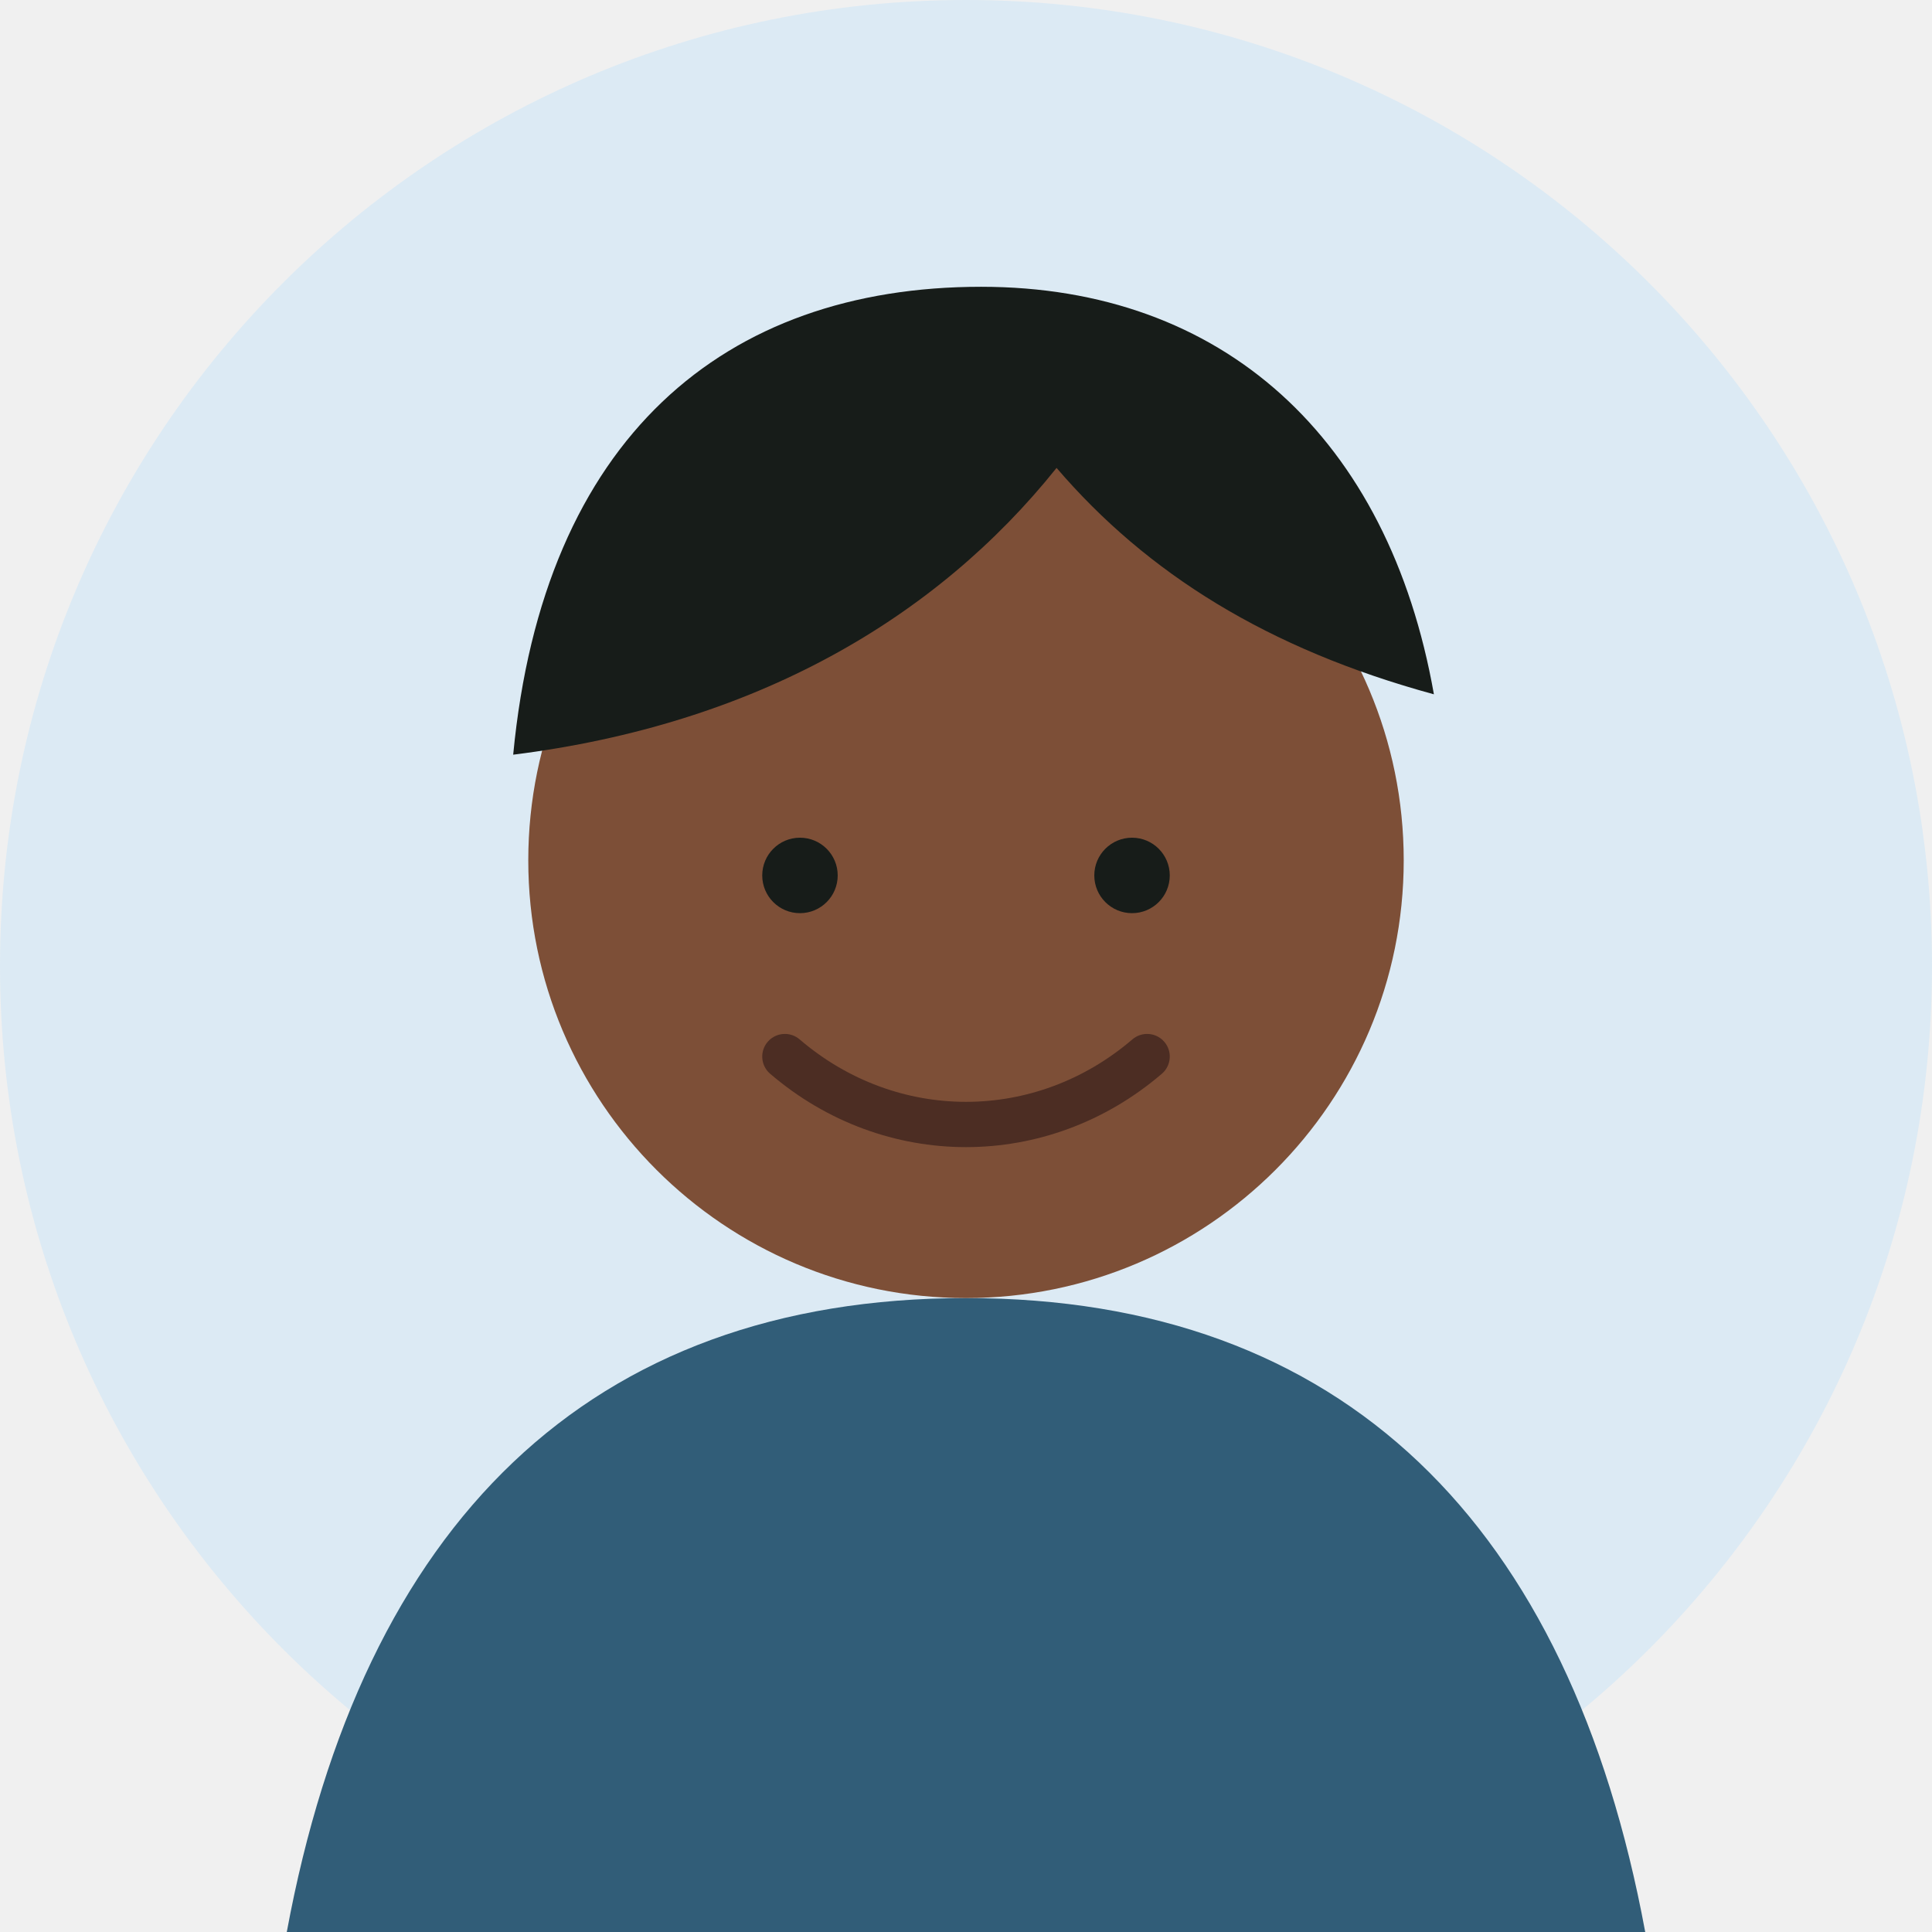
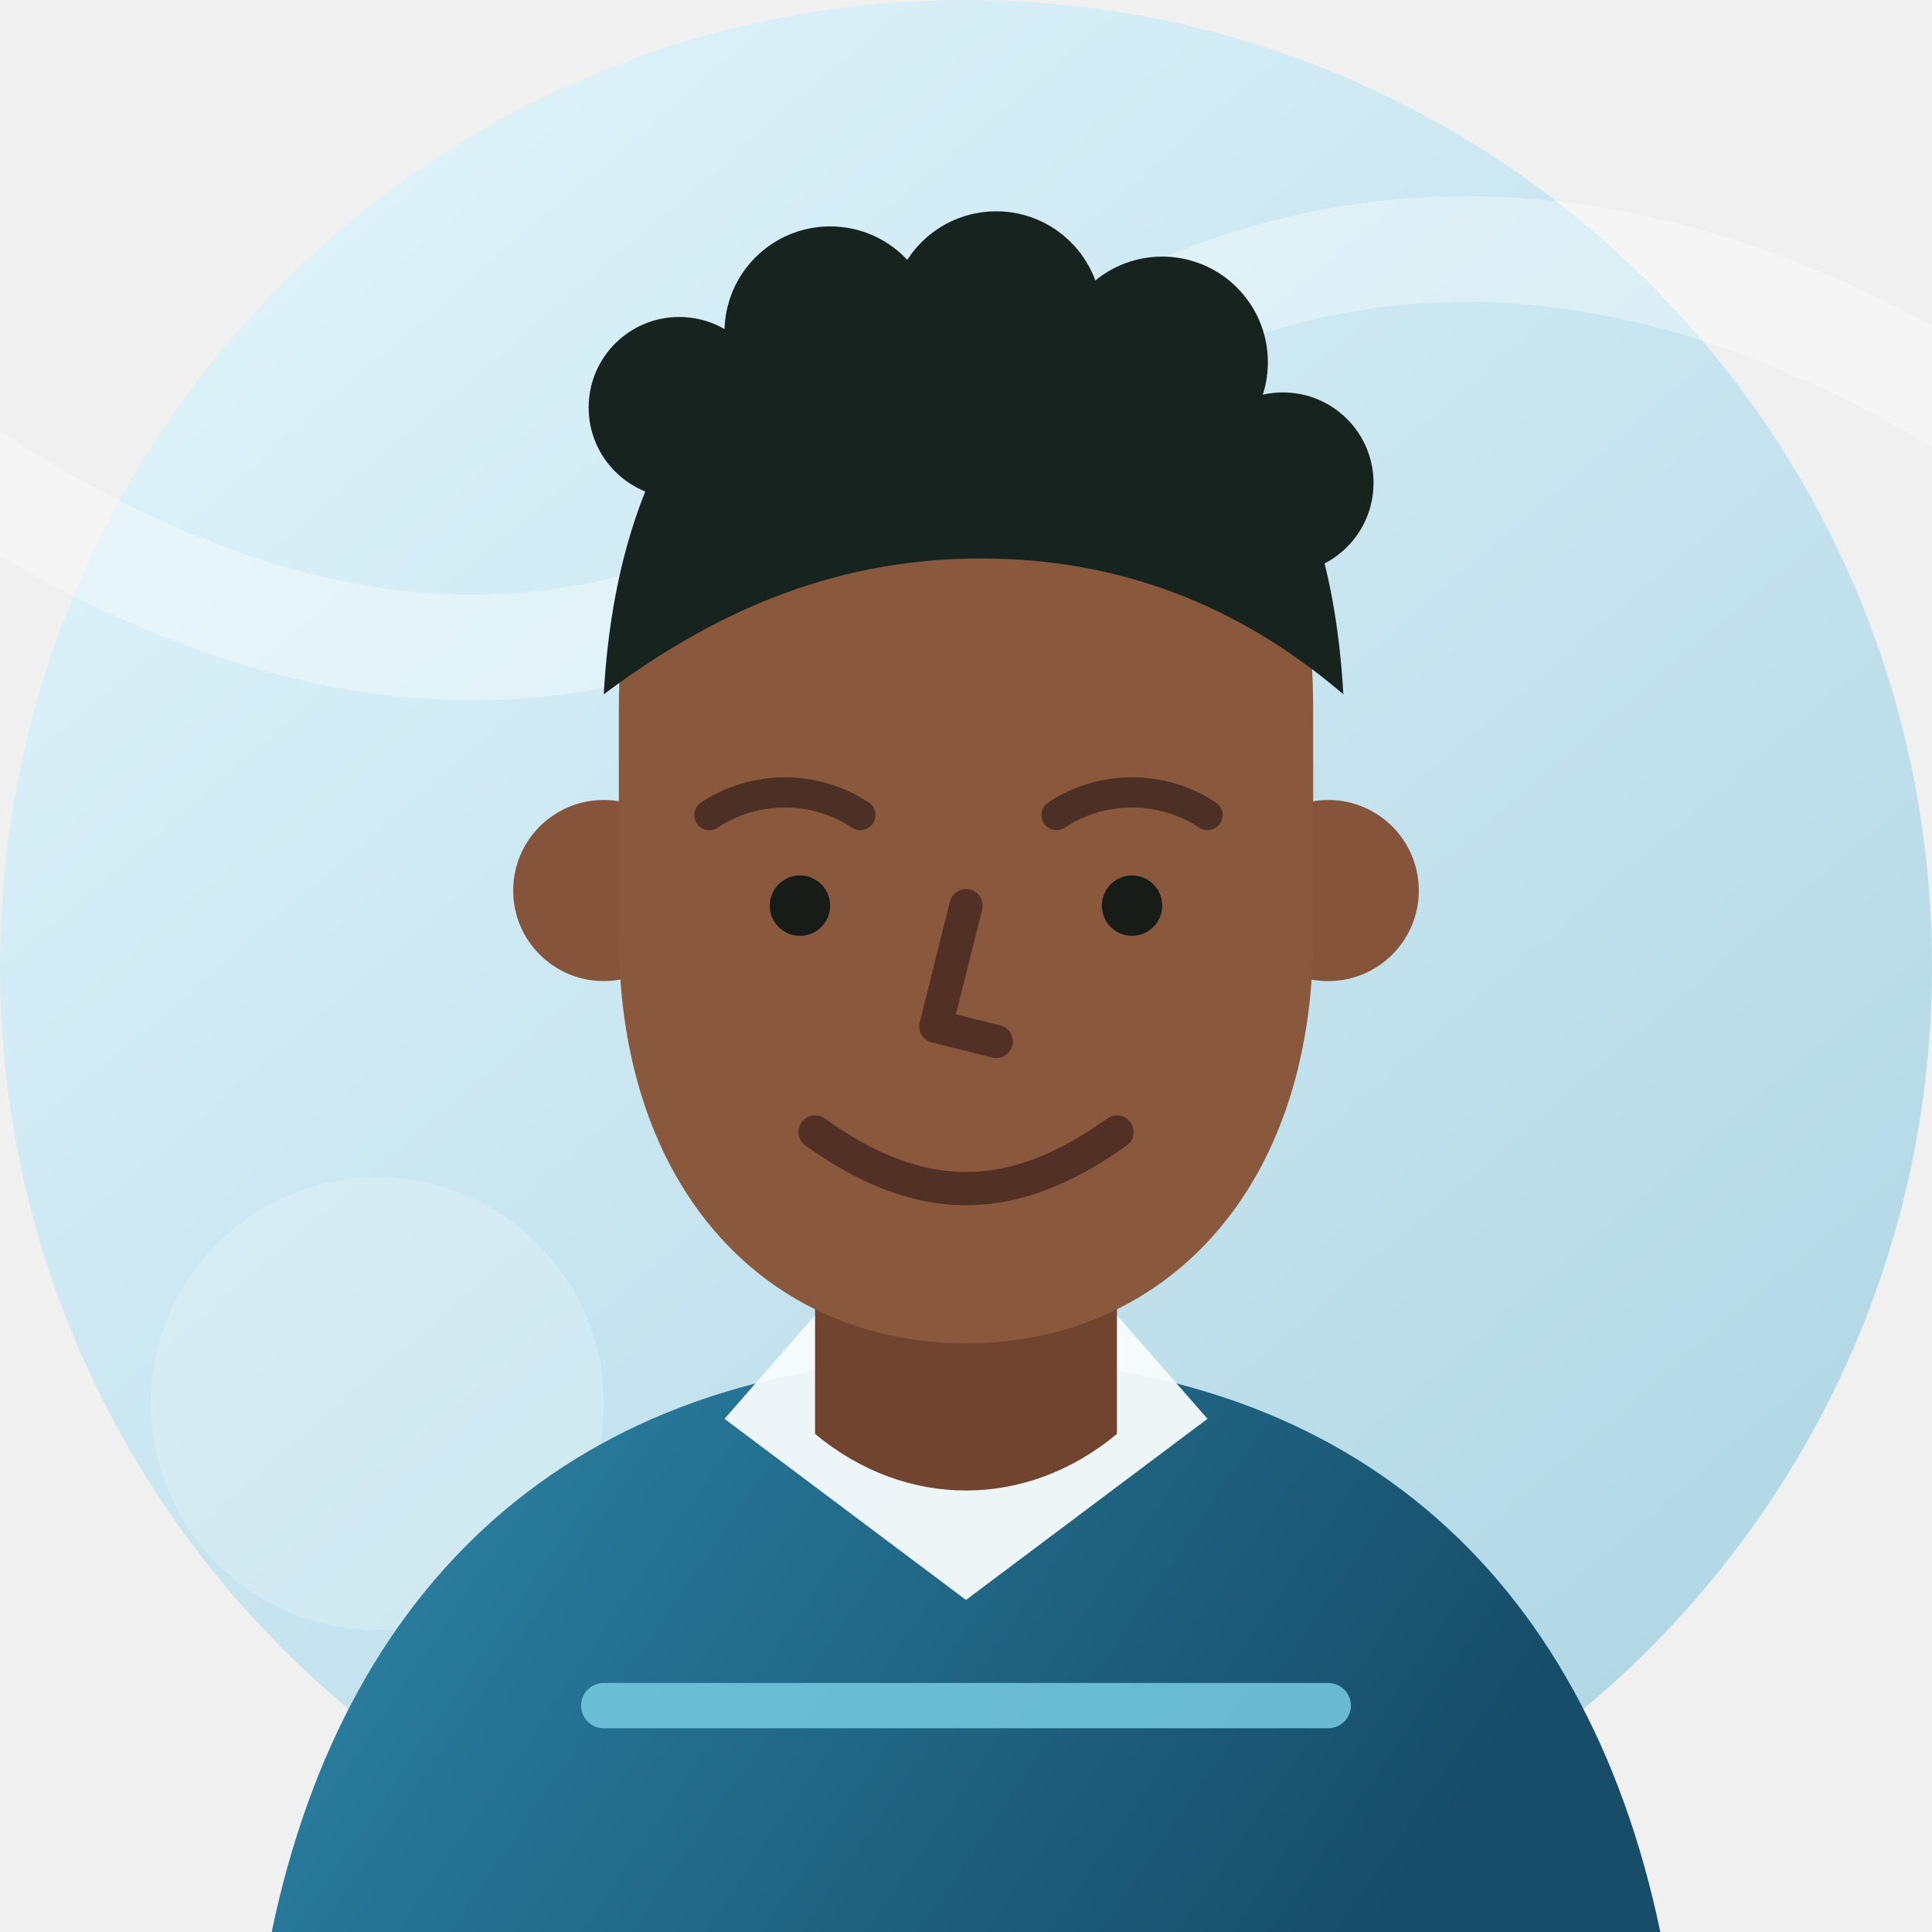
<svg xmlns="http://www.w3.org/2000/svg" viewBox="0 0 128 128" role="img" aria-labelledby="title">
-   <circle cx="64" cy="64" r="64" fill="#dceaf4" />
-   <path d="M19 128c5-27 20-42 45-42s40 15 45 42" fill="#315d78" />
-   <circle cx="64" cy="57" r="29" fill="#7d4f37" />
-   <path d="M34 50c2-21 14-31 31-31 16 0 27 10 30 27-11-3-19-8-25-15-8 10-20 17-36 19Z" fill="#171c19" />
-   <circle cx="53" cy="58" r="2.5" fill="#171c19" />
-   <circle cx="75" cy="58" r="2.5" fill="#171c19" />
-   <path d="M52 70c7 6 17 6 24 0" fill="none" stroke="#4c2d23" stroke-width="3" stroke-linecap="round" />
+   <defs>
+     <linearGradient id="bg" x1="16" y1="8" x2="112" y2="120" gradientUnits="userSpaceOnUse">
+       <stop stop-color="#dff3fa" />
+       <stop offset="1" stop-color="#afd6e4" />
+     </linearGradient>
+     <linearGradient id="shirt" x1="37" y1="91" x2="91" y2="128" gradientUnits="userSpaceOnUse">
+       <stop stop-color="#297b9c" />
+       <stop offset="1" stop-color="#174d69" />
+     </linearGradient>
+   </defs>
+   <circle cx="64" cy="64" r="64" fill="url(#bg)" />
+   <path d="M-7 28c26 19 49 20 70 2s46-18 72 0" fill="none" stroke="#fff" stroke-width="7" opacity=".35" />
+   <circle cx="25" cy="93" r="15" fill="#fff" opacity=".2" />
+   <path d="M18 128c5-24 21-38 46-38s41 14 46 38" fill="url(#shirt)" />
+   <path d="M48 94l16 12 16-12-7-8H55Z" fill="#f8fcfd" opacity=".95" />
+   <path d="M54 77h20v18c-6 5-14 5-20 0Z" fill="#70442f" />
+   <circle cx="40" cy="59" r="6" fill="#85543a" />
+   <circle cx="88" cy="59" r="6" fill="#85543a" />
+   <path d="M41 47c0-18 9-28 23-28s23 10 23 28v15c0 17-10 27-23 27S41 79 41 62Z" fill="#8a583c" />
+   <path d="M40 46c1-18 10-28 24-28 15 0 24 10 25 28-7-6-15-9-24-9s-17 3-25 9Z" fill="#17231e" />
+   <circle cx="45" cy="27" r="6" fill="#17231e" />
+   <circle cx="55" cy="22" r="7" fill="#17231e" />
+   <circle cx="66" cy="21" r="7" fill="#17231e" />
+   <circle cx="77" cy="24" r="7" fill="#17231e" />
+   <circle cx="85" cy="32" r="6" fill="#17231e" />
+   <path d="M47 54c3-2 7-2 10 0m13 0c3-2 7-2 10 0" fill="none" stroke="#4d3025" stroke-width="2" stroke-linecap="round" />
+   <circle cx="53" cy="60" r="2" fill="#171c19" />
+   <circle cx="75" cy="60" r="2" fill="#171c19" />
+   <path d="M64 60l-2 8 4 1M54 75c7 5 13 5 20 0" fill="none" stroke="#523025" stroke-width="2.2" stroke-linecap="round" stroke-linejoin="round" />
+   <path d="M40 113h48" stroke="#77cbe2" stroke-width="3" stroke-linecap="round" opacity=".85" />
</svg>
